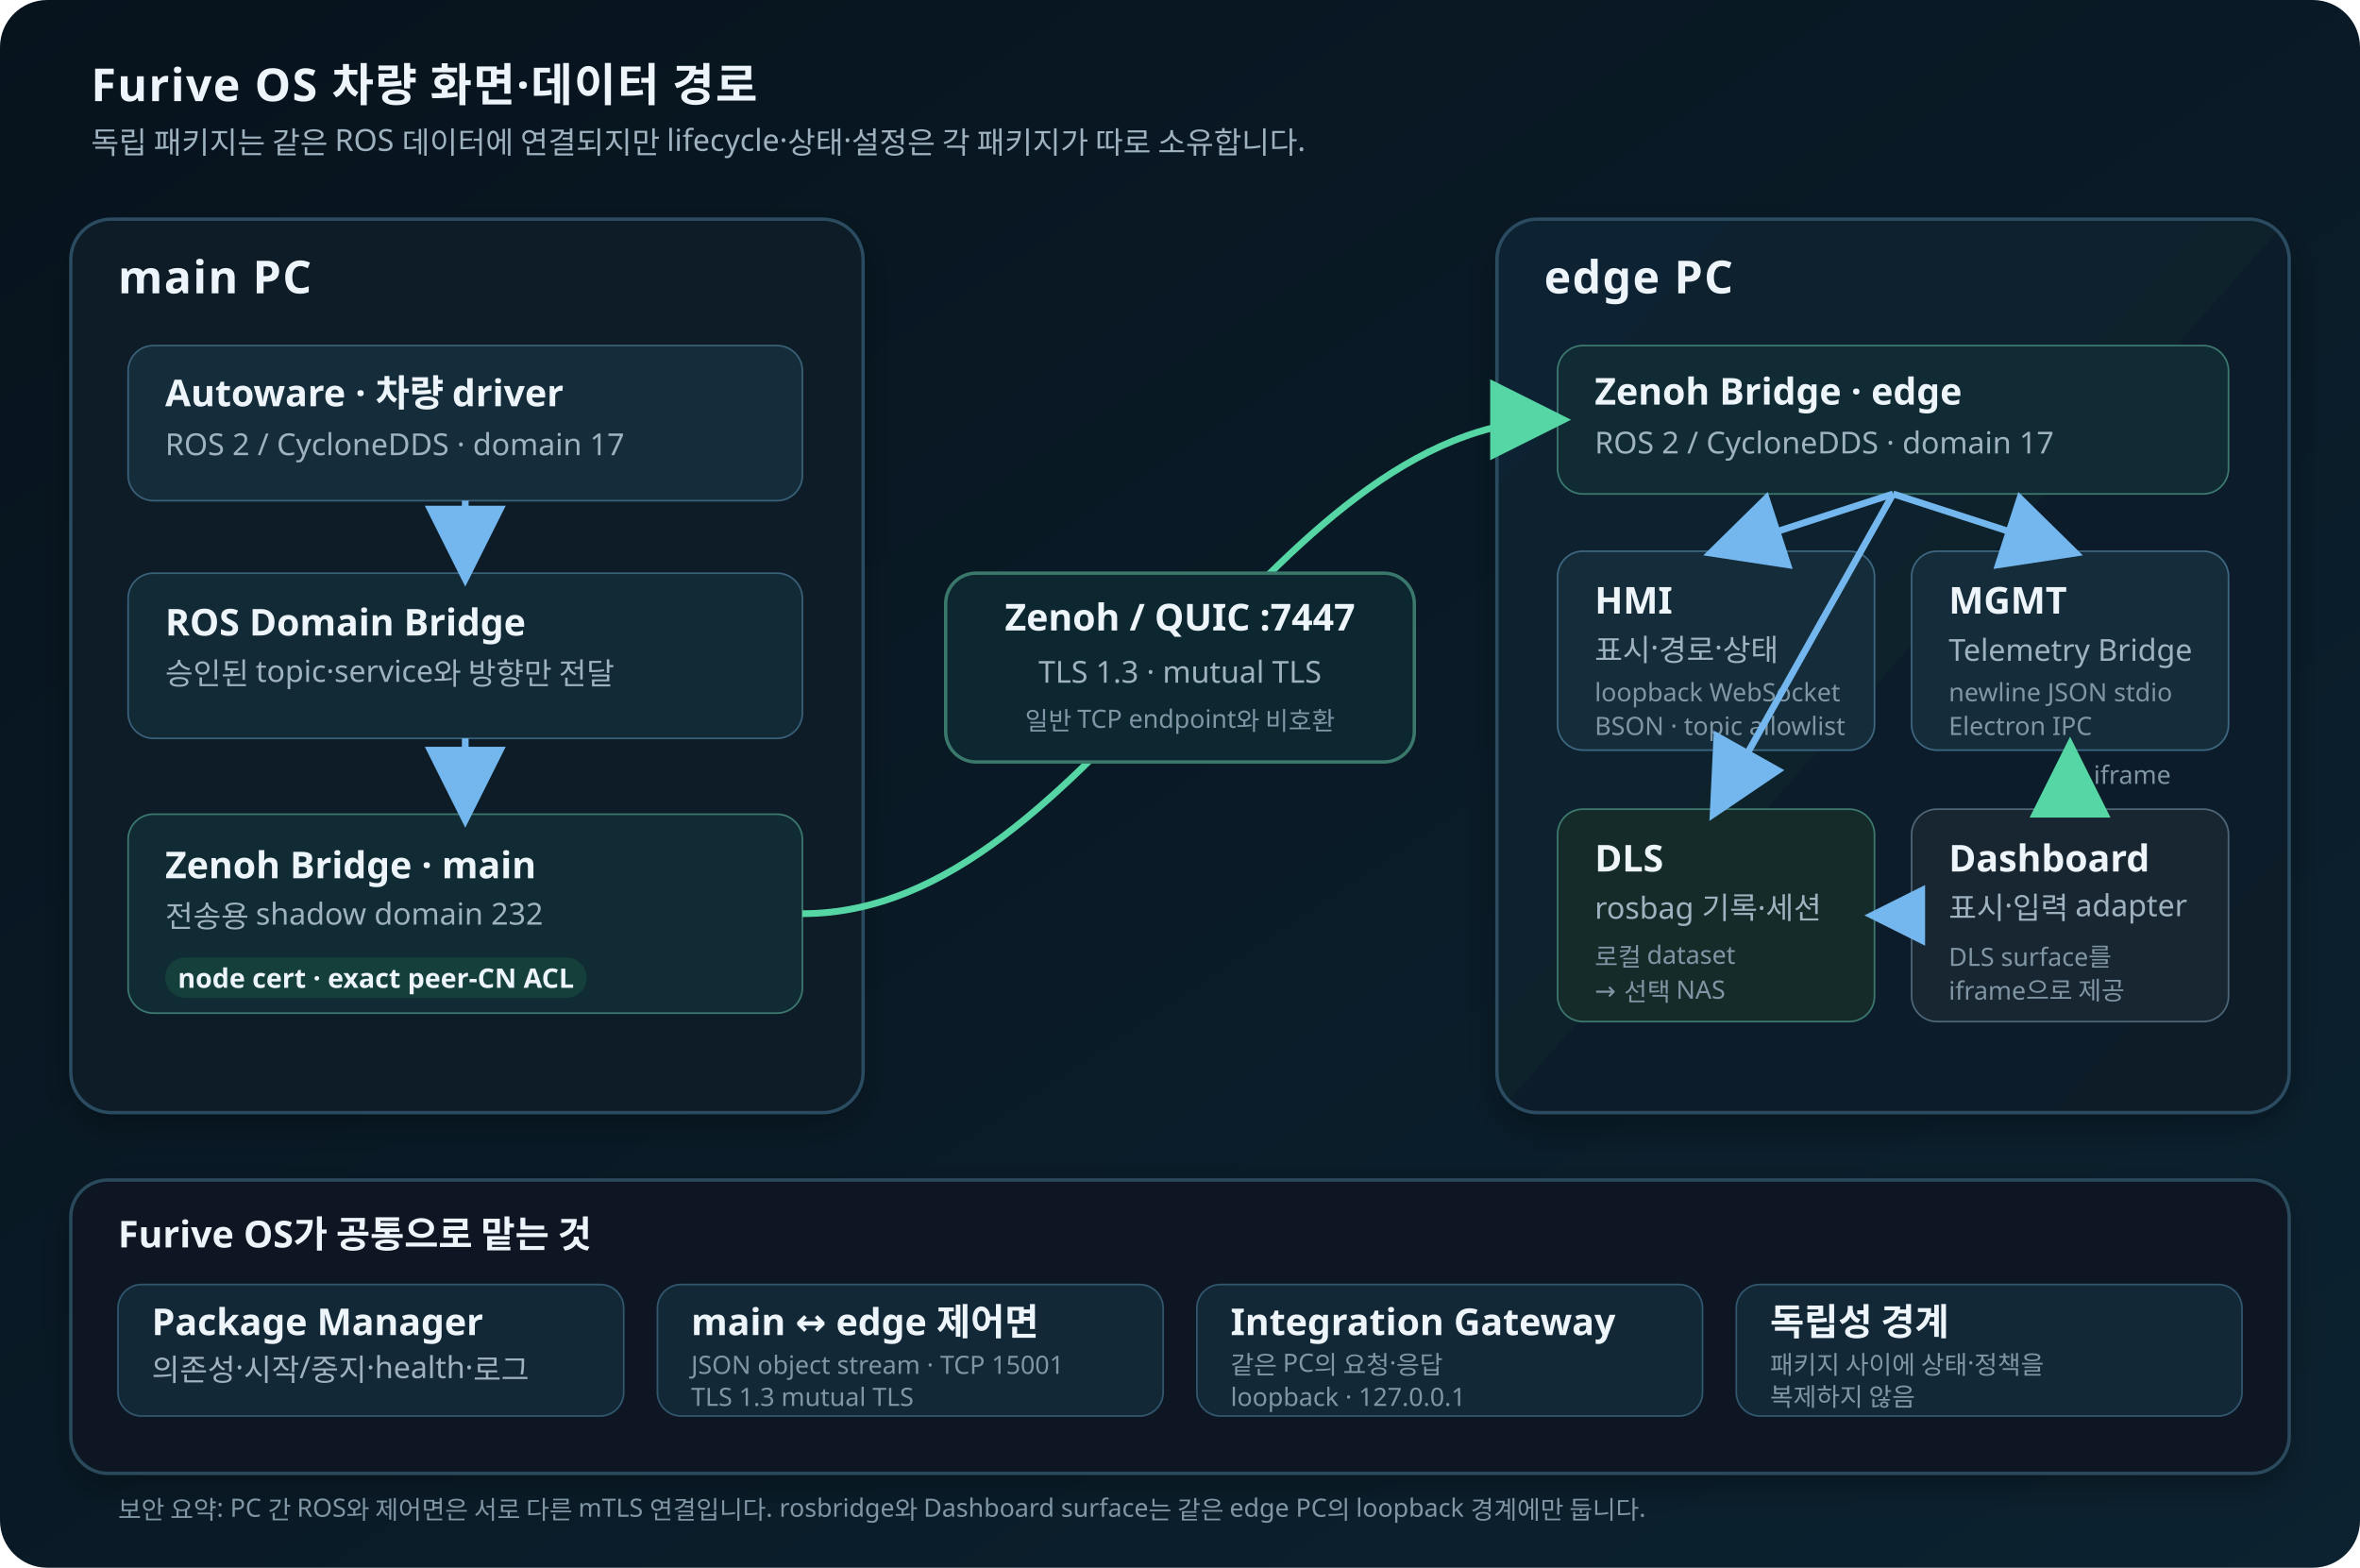
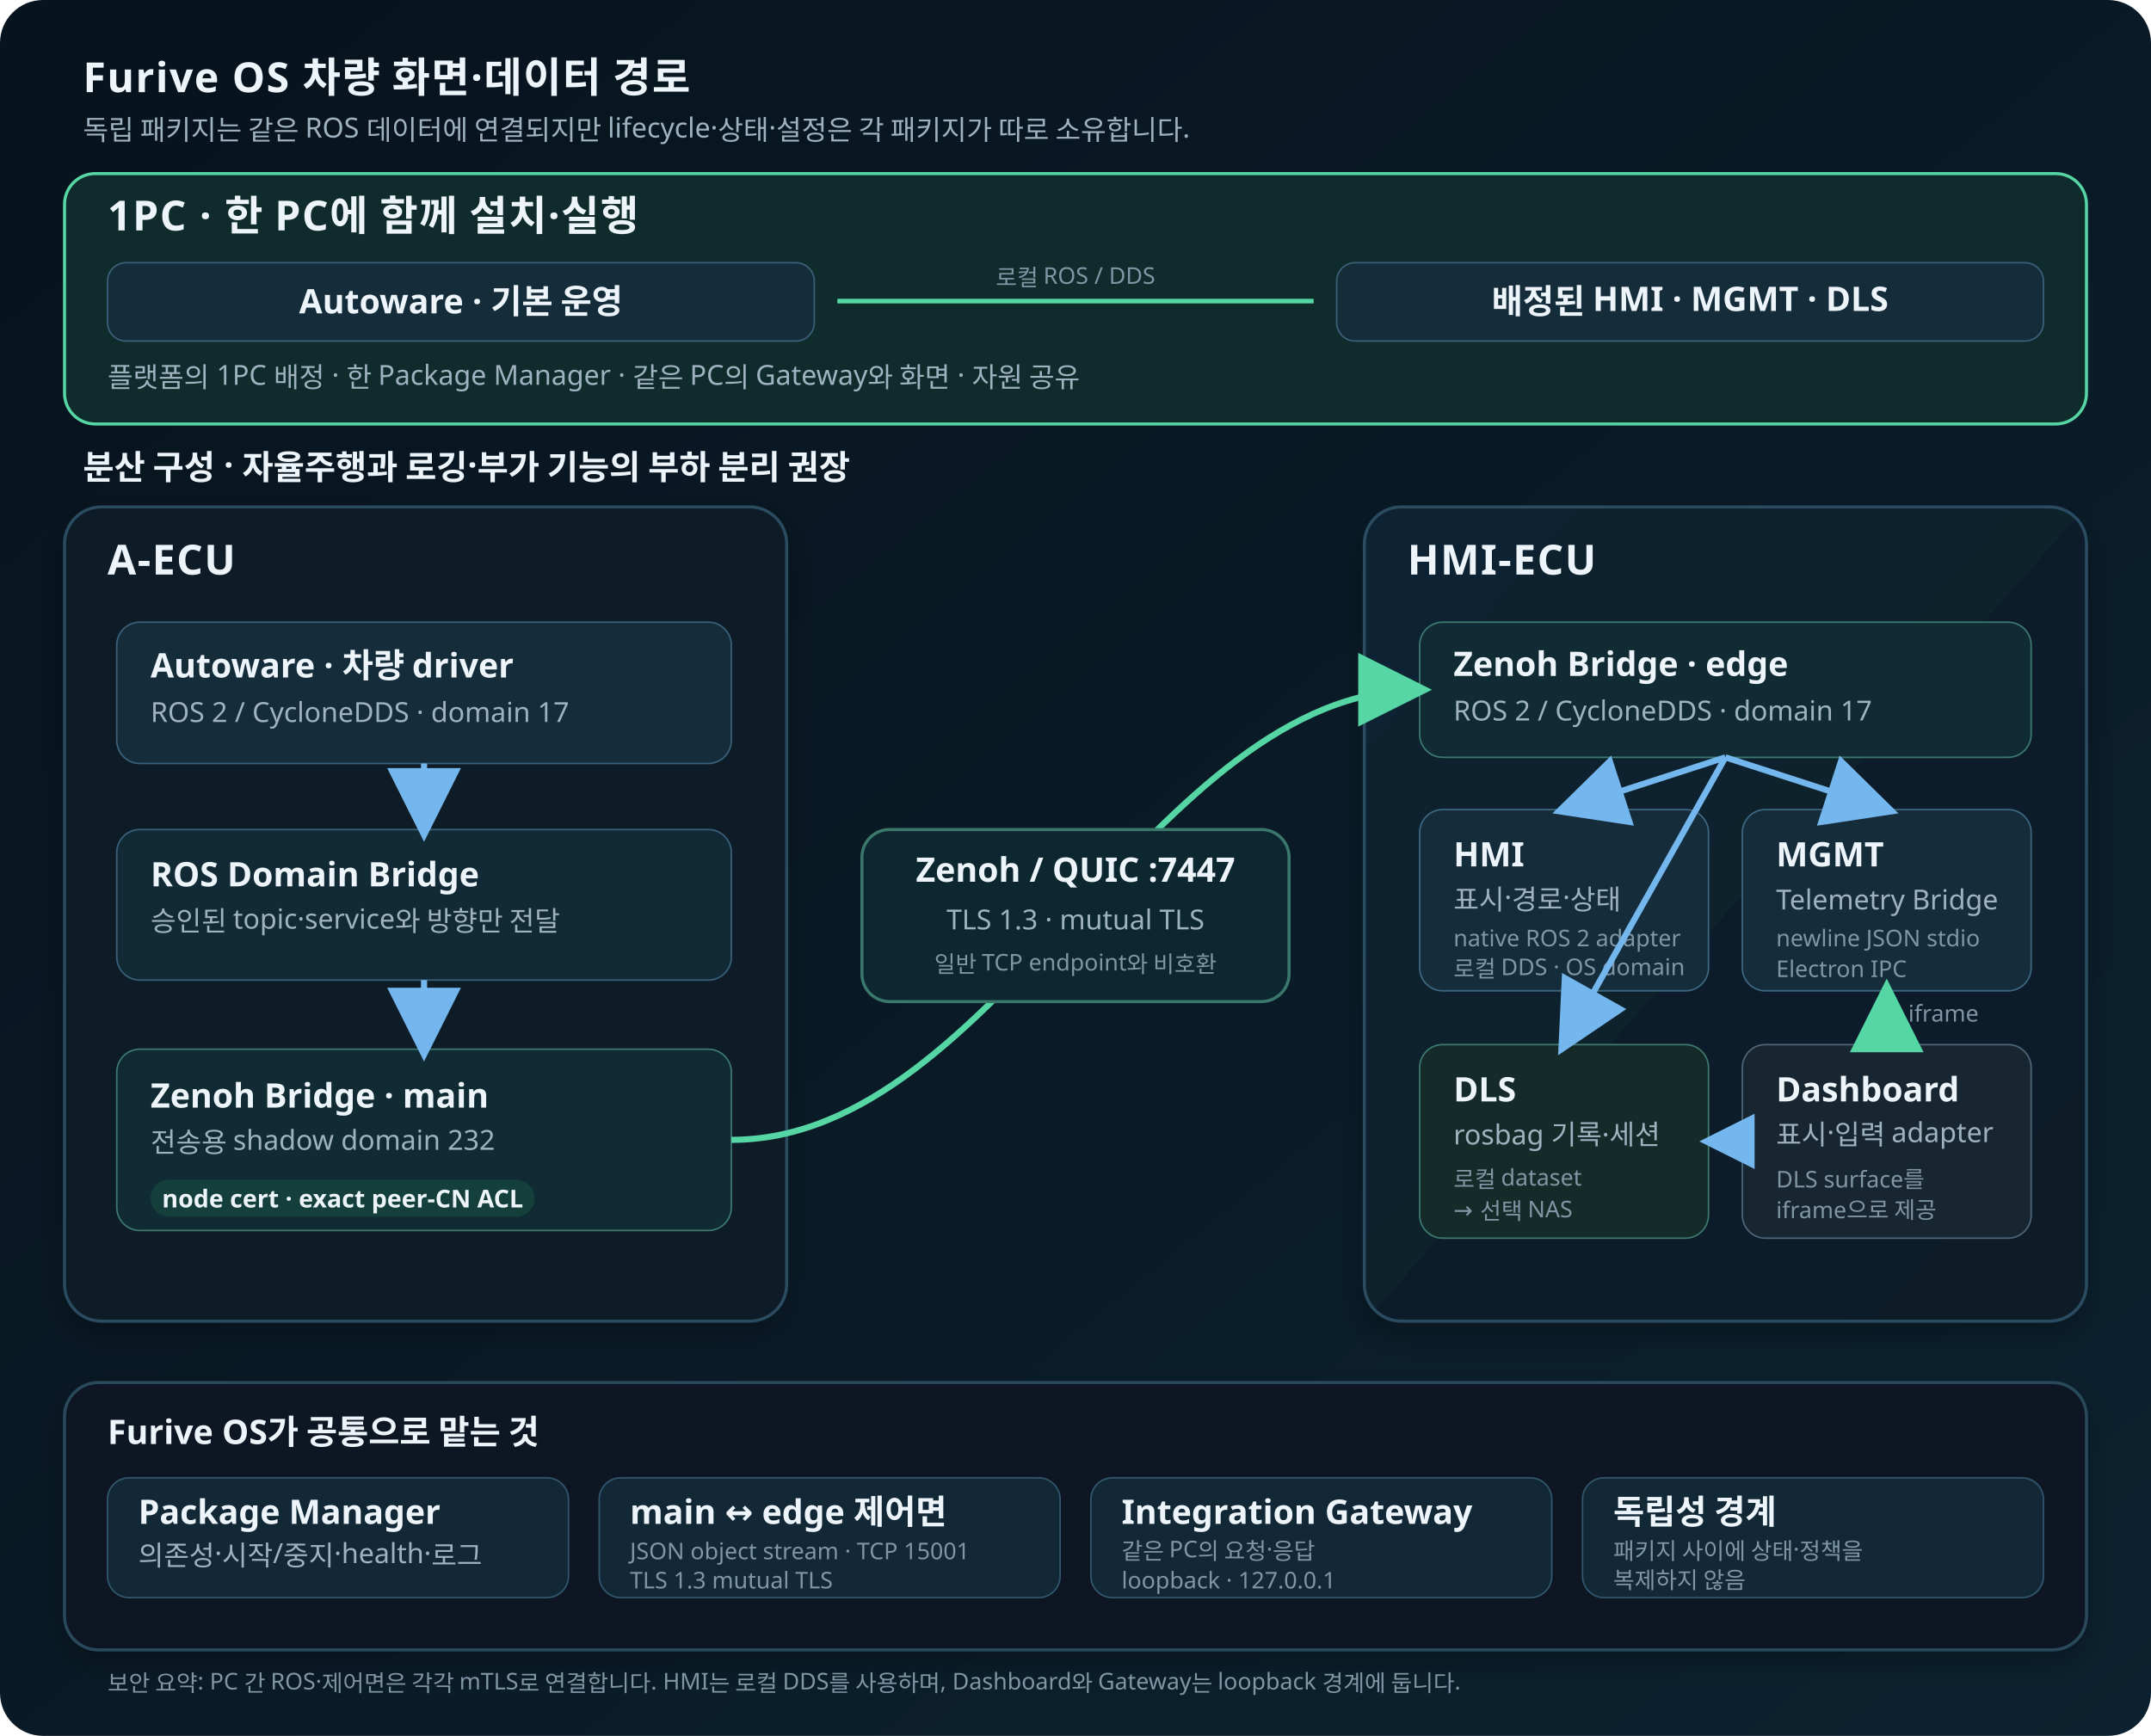
- <svg xmlns="http://www.w3.org/2000/svg" width="1400" height="930" viewBox="0 0 1400 930" role="img" aria-labelledby="title desc">
+ <svg xmlns="http://www.w3.org/2000/svg" width="1400" height="1130" viewBox="0 0 1400 1130" role="img" aria-labelledby="title desc">
  <defs>
    <linearGradient id="bg" x1="0" y1="0" x2="1" y2="1">
      <stop offset="0" stop-color="#07131d" />
      <stop offset="1" stop-color="#0c2230" />
    </linearGradient>
    <linearGradient id="edge" x1="0" y1="0" x2="1" y2="1">
      <stop offset="0" stop-color="#102431" />
      <stop offset="1" stop-color="#0d1b27" />
    </linearGradient>
    <filter id="shadow" x="-20%" y="-20%" width="140%" height="140%">
      <feDropShadow dx="0" dy="8" stdDeviation="10" flood-color="#000" flood-opacity=".28" />
    </filter>
    <marker id="arrowBlue" markerWidth="12" markerHeight="12" refX="10" refY="6" orient="auto">
      <path d="M0,0 L12,6 L0,12 z" fill="#74b7ee" />
    </marker>
    <marker id="arrowGreen" markerWidth="12" markerHeight="12" refX="10" refY="6" orient="auto">
      <path d="M0,0 L12,6 L0,12 z" fill="#55d6a4" />
    </marker>
    <style>
      text{font-family:Pretendard,"Noto Sans KR",sans-serif;fill:#edf5fa}
      .small{font-size:18px;fill:#9fb2c0}
      .micro{font-size:15px;fill:#8096a5}
      .box-title{font-size:22px;font-weight:750}
      .section{font-size:27px;font-weight:800;letter-spacing:.03em}
      .chip{font-size:16px;font-weight:700}
      .line-blue{stroke:#74b7ee;stroke-width:4;fill:none;marker-end:url(#arrowBlue)}
      .line-green{stroke:#55d6a4;stroke-width:4;fill:none;marker-end:url(#arrowGreen)}
      .line-dash{stroke:#71889a;stroke-width:3;stroke-dasharray:8 8;fill:none;marker-end:url(#arrowBlue)}
    </style>
  </defs>
-   <rect width="1400" height="930" rx="28" fill="url(#bg)" />
+   <rect width="1400" height="1130" rx="28" fill="url(#bg)" />
  <text x="54" y="60" class="section">Furive OS 차량 화면·데이터 경로</text>
  <text x="54" y="91" class="small">독립 패키지는 같은 ROS 데이터에 연결되지만 lifecycle·상태·설정은 각 패키지가 따로 소유합니다.</text>
-   <g filter="url(#shadow)">
-     <rect x="42" y="130" width="470" height="530" rx="24" fill="#0b1a25" stroke="#2b4b60" stroke-width="2" />
-     <rect x="888" y="130" width="470" height="530" rx="24" fill="url(#edge)" stroke="#2b4b60" stroke-width="2" />
+   <rect x="42" y="113" width="1316" height="163" rx="20" fill="#102b2b" stroke="#55d6a4" stroke-width="2" />
+   <text x="70" y="150" class="section">1PC · 한 PC에 함께 설치·실행</text>
+   <rect x="70" y="171" width="460" height="51" rx="12" fill="#152d3a" stroke="#396078" />
+   <text x="300" y="204" text-anchor="middle" class="box-title">Autoware · 기본 운영</text>
+   <rect x="870" y="171" width="460" height="51" rx="12" fill="#152d3a" stroke="#396078" />
+   <text x="1100" y="204" text-anchor="middle" class="box-title">배정된 HMI · MGMT · DLS</text>
+   <path d="M545 196H855" stroke="#55d6a4" stroke-width="3" />
+   <text x="700" y="186" text-anchor="middle" class="micro">로컬 ROS / DDS</text>
+   <text x="70" y="252" class="small">플랫폼의 1PC 배정 · 한 Package Manager · 같은 PC의 Gateway와 화면 · 자원 공유</text>
+   <text x="54" y="312" class="box-title">분산 구성 · 자율주행과 로깅·부가 기능의 부하 분리 권장</text>
+   <g transform="translate(0 200)">
+     <g filter="url(#shadow)">
+       <rect x="42" y="130" width="470" height="530" rx="24" fill="#0b1a25" stroke="#2b4b60" stroke-width="2" />
+       <rect x="888" y="130" width="470" height="530" rx="24" fill="url(#edge)" stroke="#2b4b60" stroke-width="2" />
+     </g>
+     <text x="70" y="174" class="section">A-ECU</text>
+     <text x="916" y="174" class="section">HMI-ECU</text>
+     <g>
+       <rect x="76" y="205" width="400" height="92" rx="15" fill="#152d3a" stroke="#396078" />
+       <text x="98" y="241" class="box-title">Autoware · 차량 driver</text>
+       <text x="98" y="270" class="small">ROS 2 / CycloneDDS · domain 17</text>
+       <rect x="76" y="340" width="400" height="98" rx="15" fill="#122936" stroke="#396078" />
+       <text x="98" y="377" class="box-title">ROS Domain Bridge</text>
+       <text x="98" y="406" class="small">승인된 topic·service와 방향만 전달</text>
+       <rect x="76" y="483" width="400" height="118" rx="15" fill="#102b34" stroke="#3d786f" />
+       <text x="98" y="521" class="box-title">Zenoh Bridge · main</text>
+       <text x="98" y="550" class="small">전송용 shadow domain 232</text>
+       <rect x="98" y="568" width="250" height="24" rx="12" fill="#143f3a" />
+       <text x="223" y="586" text-anchor="middle" class="chip" fill="#83e4bd">node cert · exact peer-CN ACL</text>
+     </g>
+     <path d="M276 297 L276 340" class="line-blue" />
+     <path d="M276 438 L276 483" class="line-blue" />
+     <g>
+       <rect x="924" y="205" width="398" height="88" rx="15" fill="#102b34" stroke="#3d786f" />
+       <text x="946" y="240" class="box-title">Zenoh Bridge · edge</text>
+       <text x="946" y="269" class="small">ROS 2 / CycloneDDS · domain 17</text>
+       <rect x="924" y="327" width="188" height="118" rx="15" fill="#152d3a" stroke="#3d6680" />
+       <text x="946" y="364" class="box-title">HMI</text>
+       <text x="946" y="392" class="small">표시·경로·상태</text>
+       <text x="946" y="416" class="micro">native ROS 2 adapter</text>
+       <text x="946" y="436" class="micro">로컬 DDS · OS domain</text>
+       <rect x="1134" y="327" width="188" height="118" rx="15" fill="#152d3a" stroke="#3d6680" />
+       <text x="1156" y="364" class="box-title">MGMT</text>
+       <text x="1156" y="392" class="small">Telemetry Bridge</text>
+       <text x="1156" y="416" class="micro">newline JSON stdio</text>
+       <text x="1156" y="436" class="micro">Electron IPC</text>
+       <rect x="924" y="480" width="188" height="126" rx="15" fill="#142b29" stroke="#3d786f" />
+       <text x="946" y="517" class="box-title">DLS</text>
+       <text x="946" y="545" class="small">rosbag 기록·세션</text>
+       <text x="946" y="573" class="micro">로컬 dataset</text>
+       <text x="946" y="593" class="micro">→ 선택 NAS</text>
+       <rect x="1134" y="480" width="188" height="126" rx="15" fill="#182631" stroke="#4d6577" />
+       <text x="1156" y="517" class="box-title">Dashboard</text>
+       <text x="1156" y="545" class="small">표시·입력 adapter</text>
+       <text x="1156" y="573" class="micro">DLS surface를</text>
+       <text x="1156" y="593" class="micro">iframe으로 제공</text>
+     </g>
+     <path d="M1123 293 L1018 327" class="line-blue" />
+     <path d="M1123 293 L1228 327" class="line-blue" />
+     <path d="M1123 293 L1018 480" class="line-blue" />
+     <path d="M1134 543 L1112 543" class="line-dash" />
+     <path d="M1228 480 L1228 445" class="line-green" />
+     <text x="1242" y="465" class="micro">iframe</text>
+     <path d="M476 542 C650 542 750 249 924 249" class="line-green" />
+     <rect x="561" y="340" width="278" height="112" rx="18" fill="#0d2731" stroke="#3b786c" stroke-width="2" />
+     <text x="700" y="374" text-anchor="middle" class="box-title">Zenoh / QUIC :7447</text>
+     <text x="700" y="405" text-anchor="middle" class="small">TLS 1.3 · mutual TLS</text>
+     <text x="700" y="433" text-anchor="middle" class="micro">일반 TCP endpoint와 비호환</text>
+     <g filter="url(#shadow)">
+       <rect x="42" y="700" width="1316" height="174" rx="22" fill="#0a1822" stroke="#2a485a" stroke-width="2" />
+     </g>
+     <text x="70" y="740" class="box-title">Furive OS가 공통으로 맡는 것</text>
+     <rect x="70" y="762" width="300" height="78" rx="14" fill="#122836" stroke="#31566d" />
+     <text x="90" y="792" class="box-title">Package Manager</text>
+     <text x="90" y="819" class="small">의존성·시작/중지·health·로그</text>
+     <rect x="390" y="762" width="300" height="78" rx="14" fill="#122836" stroke="#31566d" />
+     <text x="410" y="792" class="box-title">main ↔ edge 제어면</text>
+     <text x="410" y="815" class="micro">JSON object stream · TCP 15001</text>
+     <text x="410" y="834" class="micro">TLS 1.3 mutual TLS</text>
+     <rect x="710" y="762" width="300" height="78" rx="14" fill="#122836" stroke="#31566d" />
+     <text x="730" y="792" class="box-title">Integration Gateway</text>
+     <text x="730" y="815" class="micro">같은 PC의 요청·응답</text>
+     <text x="730" y="834" class="micro">loopback · 127.0.0.1</text>
+     <rect x="1030" y="762" width="300" height="78" rx="14" fill="#122836" stroke="#31566d" />
+     <text x="1050" y="792" class="box-title">독립성 경계</text>
+     <text x="1050" y="815" class="micro">패키지 사이에 상태·정책을</text>
+     <text x="1050" y="834" class="micro">복제하지 않음</text>
+     <text x="70" y="901" class="micro">보안 요약: PC 간 ROS·제어면은 각각 mTLS로 연결합니다. HMI는 로컬 DDS를 사용하며, Dashboard와 Gateway는 loopback 경계에 둡니다.</text>
  </g>
-   <text x="70" y="174" class="section">main PC</text>
-   <text x="916" y="174" class="section">edge PC</text>
-   <g>
-     <rect x="76" y="205" width="400" height="92" rx="15" fill="#152d3a" stroke="#396078" />
-     <text x="98" y="241" class="box-title">Autoware · 차량 driver</text>
-     <text x="98" y="270" class="small">ROS 2 / CycloneDDS · domain 17</text>
-     <rect x="76" y="340" width="400" height="98" rx="15" fill="#122936" stroke="#396078" />
-     <text x="98" y="377" class="box-title">ROS Domain Bridge</text>
-     <text x="98" y="406" class="small">승인된 topic·service와 방향만 전달</text>
-     <rect x="76" y="483" width="400" height="118" rx="15" fill="#102b34" stroke="#3d786f" />
-     <text x="98" y="521" class="box-title">Zenoh Bridge · main</text>
-     <text x="98" y="550" class="small">전송용 shadow domain 232</text>
-     <rect x="98" y="568" width="250" height="24" rx="12" fill="#143f3a" />
-     <text x="223" y="586" text-anchor="middle" class="chip" fill="#83e4bd">node cert · exact peer-CN ACL</text>
-   </g>
-   <path d="M276 297 L276 340" class="line-blue" />
-   <path d="M276 438 L276 483" class="line-blue" />
-   <g>
-     <rect x="924" y="205" width="398" height="88" rx="15" fill="#102b34" stroke="#3d786f" />
-     <text x="946" y="240" class="box-title">Zenoh Bridge · edge</text>
-     <text x="946" y="269" class="small">ROS 2 / CycloneDDS · domain 17</text>
-     <rect x="924" y="327" width="188" height="118" rx="15" fill="#152d3a" stroke="#3d6680" />
-     <text x="946" y="364" class="box-title">HMI</text>
-     <text x="946" y="392" class="small">표시·경로·상태</text>
-     <text x="946" y="416" class="micro">loopback WebSocket</text>
-     <text x="946" y="436" class="micro">BSON · topic allowlist</text>
-     <rect x="1134" y="327" width="188" height="118" rx="15" fill="#152d3a" stroke="#3d6680" />
-     <text x="1156" y="364" class="box-title">MGMT</text>
-     <text x="1156" y="392" class="small">Telemetry Bridge</text>
-     <text x="1156" y="416" class="micro">newline JSON stdio</text>
-     <text x="1156" y="436" class="micro">Electron IPC</text>
-     <rect x="924" y="480" width="188" height="126" rx="15" fill="#142b29" stroke="#3d786f" />
-     <text x="946" y="517" class="box-title">DLS</text>
-     <text x="946" y="545" class="small">rosbag 기록·세션</text>
-     <text x="946" y="573" class="micro">로컬 dataset</text>
-     <text x="946" y="593" class="micro">→ 선택 NAS</text>
-     <rect x="1134" y="480" width="188" height="126" rx="15" fill="#182631" stroke="#4d6577" />
-     <text x="1156" y="517" class="box-title">Dashboard</text>
-     <text x="1156" y="545" class="small">표시·입력 adapter</text>
-     <text x="1156" y="573" class="micro">DLS surface를</text>
-     <text x="1156" y="593" class="micro">iframe으로 제공</text>
-   </g>
-   <path d="M1123 293 L1018 327" class="line-blue" />
-   <path d="M1123 293 L1228 327" class="line-blue" />
-   <path d="M1123 293 L1018 480" class="line-blue" />
-   <path d="M1134 543 L1112 543" class="line-dash" />
-   <path d="M1228 480 L1228 445" class="line-green" />
-   <text x="1242" y="465" class="micro">iframe</text>
-   <path d="M476 542 C650 542 750 249 924 249" class="line-green" />
-   <rect x="561" y="340" width="278" height="112" rx="18" fill="#0d2731" stroke="#3b786c" stroke-width="2" />
-   <text x="700" y="374" text-anchor="middle" class="box-title">Zenoh / QUIC :7447</text>
-   <text x="700" y="405" text-anchor="middle" class="small">TLS 1.3 · mutual TLS</text>
-   <text x="700" y="433" text-anchor="middle" class="micro">일반 TCP endpoint와 비호환</text>
-   <g filter="url(#shadow)">
-     <rect x="42" y="700" width="1316" height="174" rx="22" fill="#0a1822" stroke="#2a485a" stroke-width="2" />
-   </g>
-   <text x="70" y="740" class="box-title">Furive OS가 공통으로 맡는 것</text>
-   <rect x="70" y="762" width="300" height="78" rx="14" fill="#122836" stroke="#31566d" />
-   <text x="90" y="792" class="box-title">Package Manager</text>
-   <text x="90" y="819" class="small">의존성·시작/중지·health·로그</text>
-   <rect x="390" y="762" width="300" height="78" rx="14" fill="#122836" stroke="#31566d" />
-   <text x="410" y="792" class="box-title">main ↔ edge 제어면</text>
-   <text x="410" y="815" class="micro">JSON object stream · TCP 15001</text>
-   <text x="410" y="834" class="micro">TLS 1.3 mutual TLS</text>
-   <rect x="710" y="762" width="300" height="78" rx="14" fill="#122836" stroke="#31566d" />
-   <text x="730" y="792" class="box-title">Integration Gateway</text>
-   <text x="730" y="815" class="micro">같은 PC의 요청·응답</text>
-   <text x="730" y="834" class="micro">loopback · 127.0.0.1</text>
-   <rect x="1030" y="762" width="300" height="78" rx="14" fill="#122836" stroke="#31566d" />
-   <text x="1050" y="792" class="box-title">독립성 경계</text>
-   <text x="1050" y="815" class="micro">패키지 사이에 상태·정책을</text>
-   <text x="1050" y="834" class="micro">복제하지 않음</text>
-   <text x="70" y="901" class="micro">보안 요약: PC 간 ROS와 제어면은 서로 다른 mTLS 연결입니다. rosbridge와 Dashboard surface는 같은 edge PC의 loopback 경계에만 둡니다.</text>
</svg>
